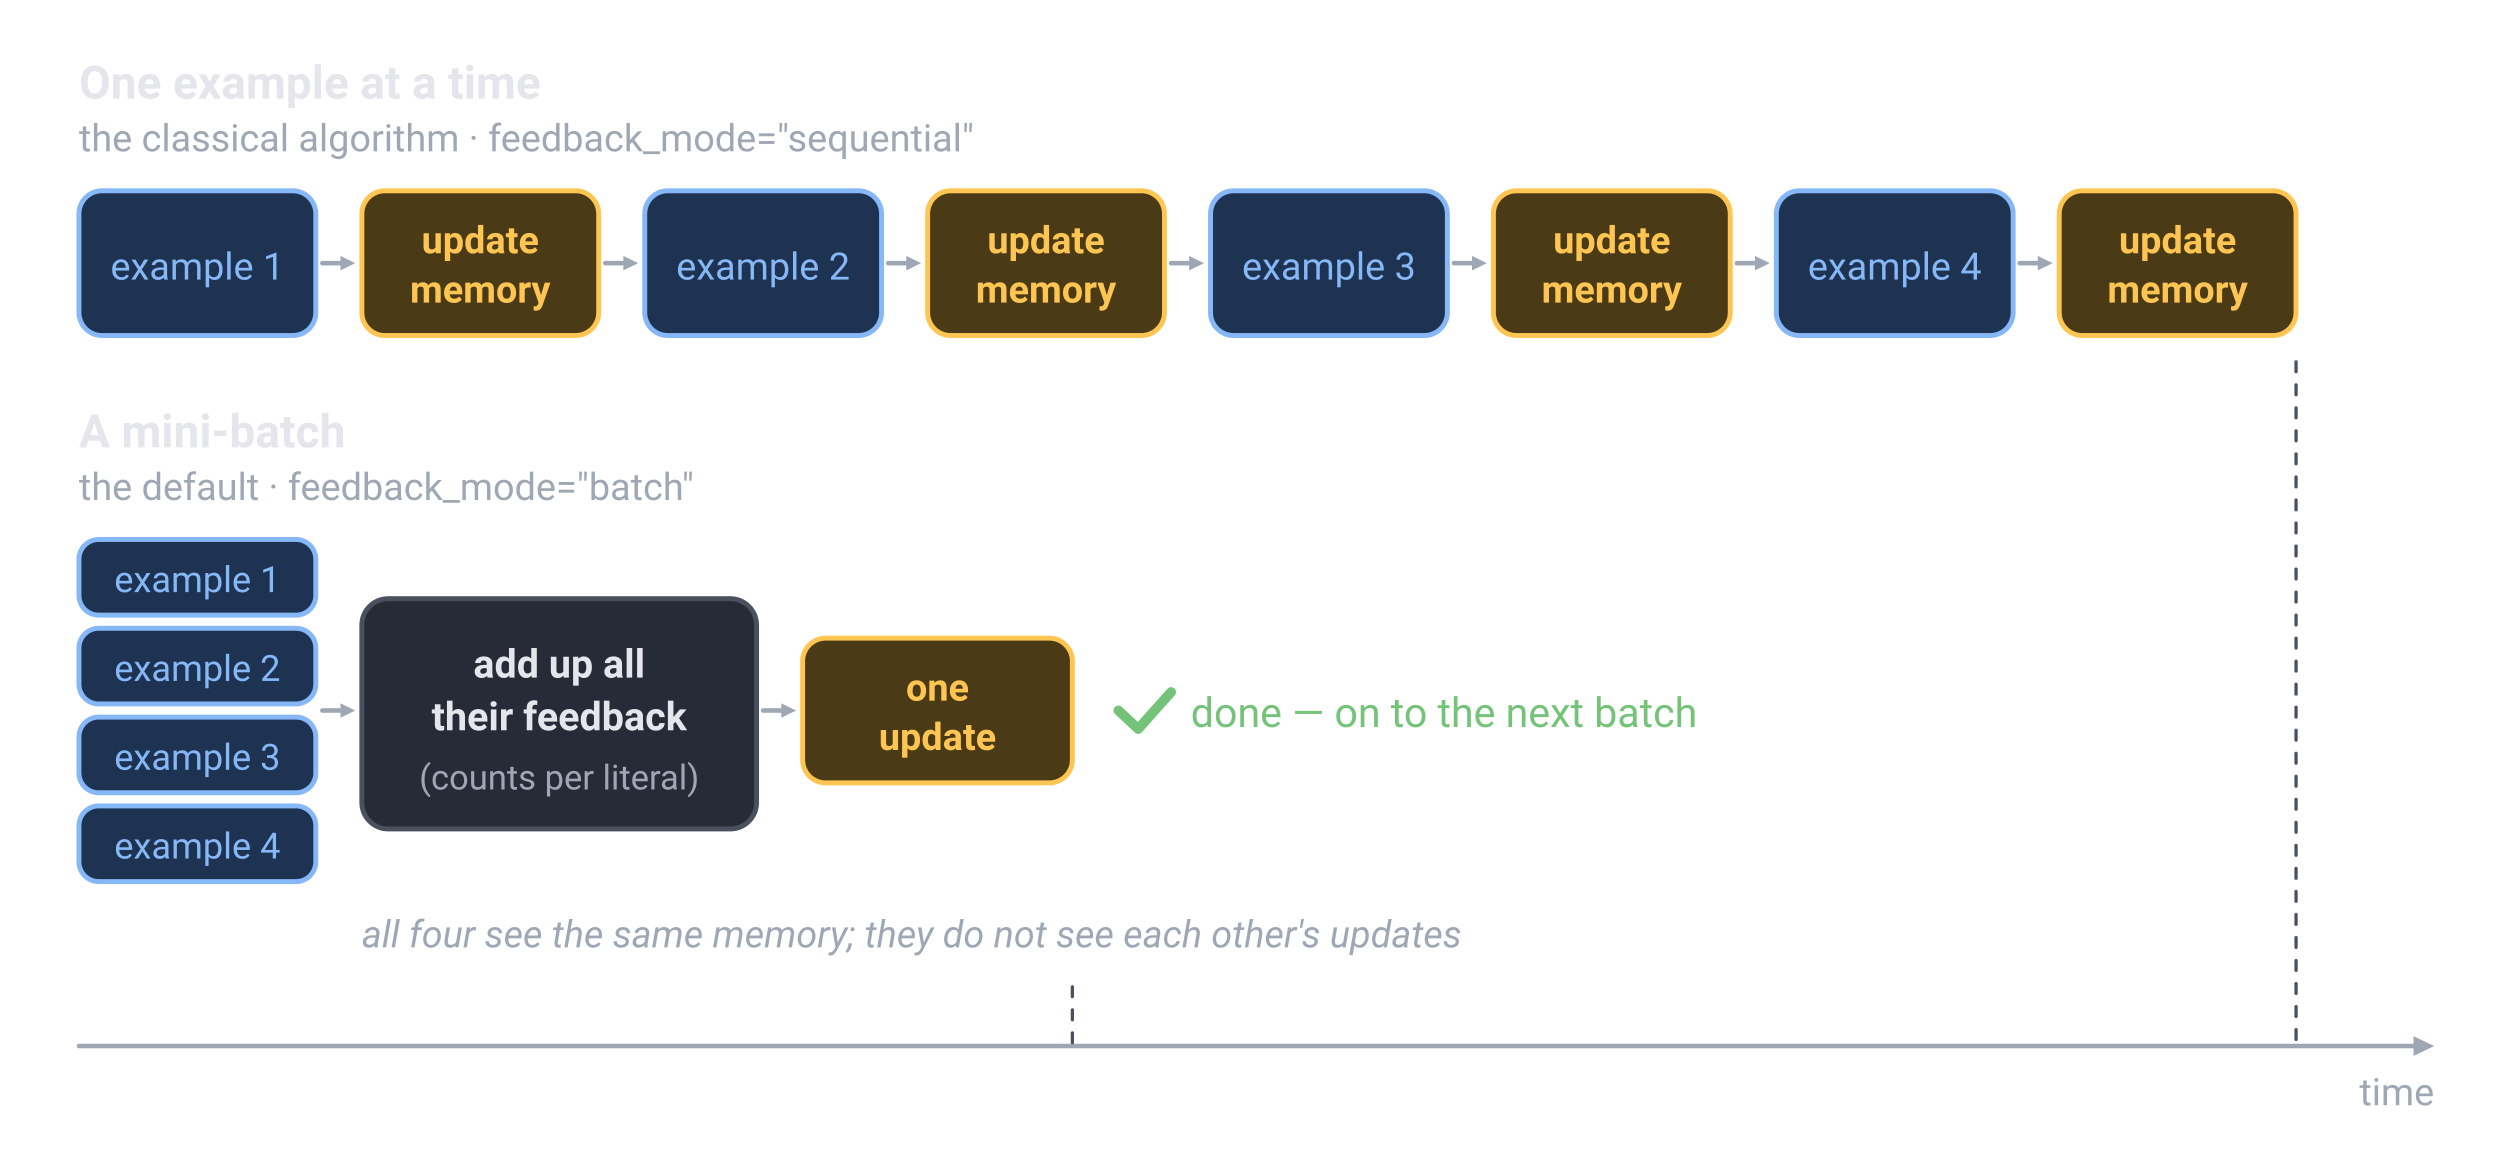
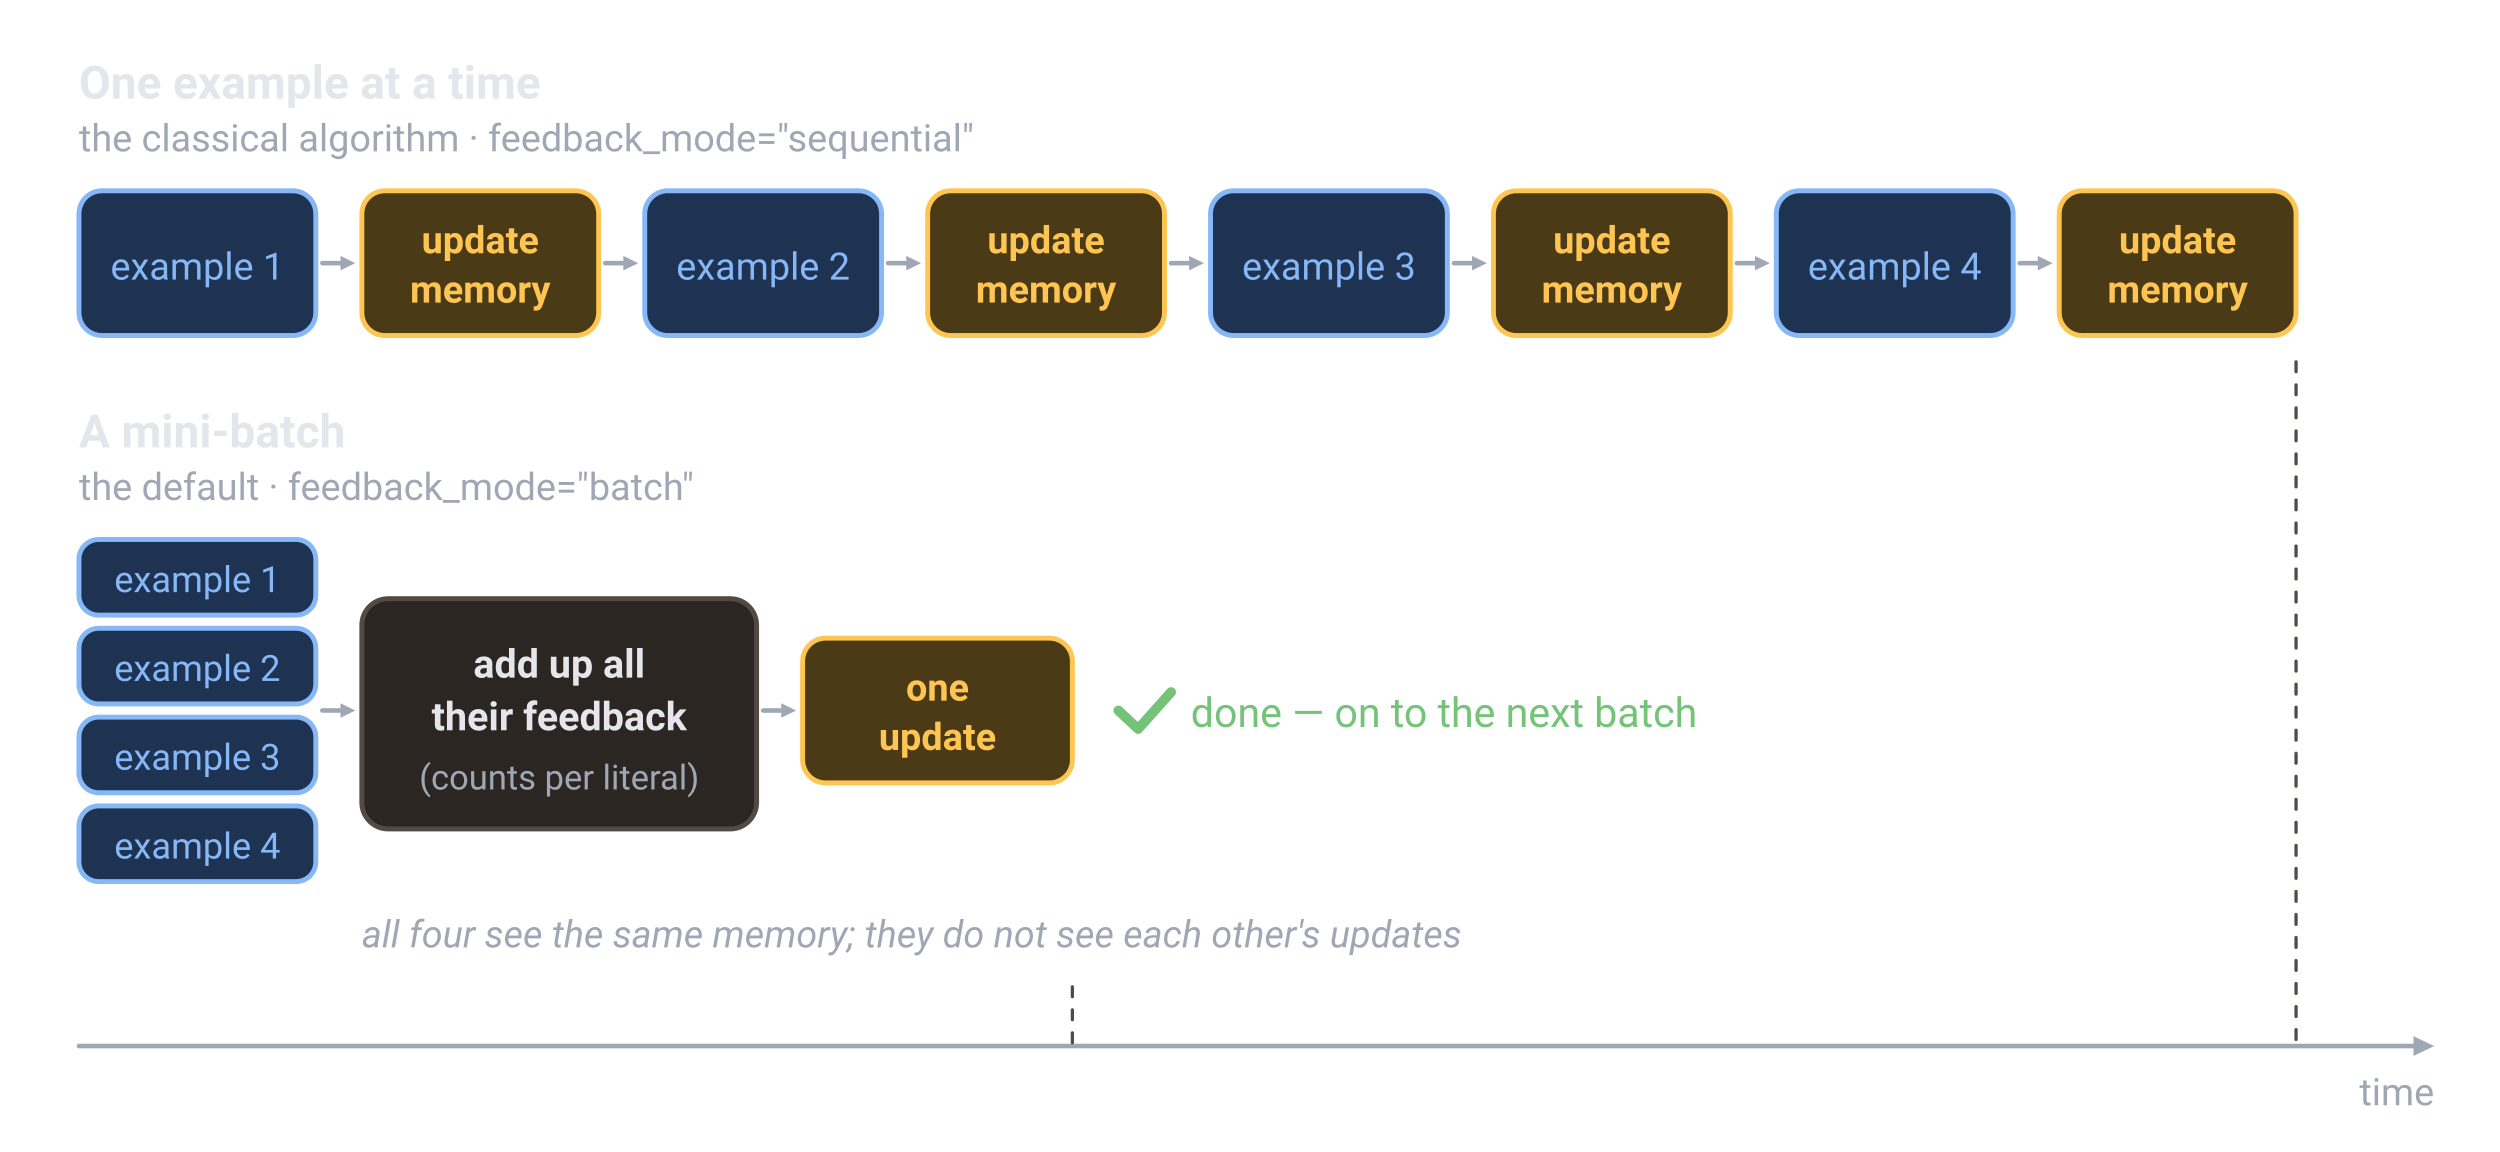
<svg xmlns="http://www.w3.org/2000/svg" viewBox="0 0 760 350" width="760" height="350" role="img" font-family="Roboto, 'Helvetica Neue', Helvetica, Arial, sans-serif">
  <style>@keyframes k1{0.000%{opacity:.25} 4.655%{opacity:.25} 4.665%{opacity:1} 96.990%{opacity:1} 97.000%{opacity:.25} 100.000%{opacity:.25}}
.k1{animation:k1 10s linear infinite}
@keyframes k2{0.000%{opacity:.25} 14.184%{opacity:.25} 14.194%{opacity:1} 96.990%{opacity:1} 97.000%{opacity:.25} 100.000%{opacity:.25}}
.k2{animation:k2 10s linear infinite}
@keyframes k3{0.000%{opacity:.25} 23.713%{opacity:.25} 23.723%{opacity:1} 96.990%{opacity:1} 97.000%{opacity:.25} 100.000%{opacity:.25}}
.k3{animation:k3 10s linear infinite}
@keyframes k4{0.000%{opacity:.25} 33.242%{opacity:.25} 33.252%{opacity:1} 96.990%{opacity:1} 97.000%{opacity:.25} 100.000%{opacity:.25}}
.k4{animation:k4 10s linear infinite}
@keyframes k5{0.000%{opacity:.25} 42.771%{opacity:.25} 42.781%{opacity:1} 96.990%{opacity:1} 97.000%{opacity:.25} 100.000%{opacity:.25}}
.k5{animation:k5 10s linear infinite}
@keyframes k6{0.000%{opacity:.25} 52.300%{opacity:.25} 52.310%{opacity:1} 96.990%{opacity:1} 97.000%{opacity:.25} 100.000%{opacity:.25}}
.k6{animation:k6 10s linear infinite}
@keyframes k7{0.000%{opacity:.25} 61.829%{opacity:.25} 61.839%{opacity:1} 96.990%{opacity:1} 97.000%{opacity:.25} 100.000%{opacity:.25}}
.k7{animation:k7 10s linear infinite}
@keyframes k8{0.000%{opacity:.25} 71.358%{opacity:.25} 71.368%{opacity:1} 96.990%{opacity:1} 97.000%{opacity:.25} 100.000%{opacity:.25}}
.k8{animation:k8 10s linear infinite}
@keyframes k9{0.000%{opacity:.25} 4.655%{opacity:.25} 4.665%{opacity:1} 96.990%{opacity:1} 97.000%{opacity:.25} 100.000%{opacity:.25}}
.k9{animation:k9 10s linear infinite}
@keyframes k10{0.000%{opacity:.25} 4.655%{opacity:.25} 4.665%{opacity:1} 96.990%{opacity:1} 97.000%{opacity:.25} 100.000%{opacity:.25}}
.k10{animation:k10 10s linear infinite}
@keyframes k11{0.000%{opacity:.25} 4.655%{opacity:.25} 4.665%{opacity:1} 96.990%{opacity:1} 97.000%{opacity:.25} 100.000%{opacity:.25}}
.k11{animation:k11 10s linear infinite}
@keyframes k12{0.000%{opacity:.25} 4.655%{opacity:.25} 4.665%{opacity:1} 96.990%{opacity:1} 97.000%{opacity:.25} 100.000%{opacity:.25}}
.k12{animation:k12 10s linear infinite}
@keyframes k13{0.000%{opacity:.25} 14.184%{opacity:.25} 14.194%{opacity:1} 96.990%{opacity:1} 97.000%{opacity:.25} 100.000%{opacity:.25}}
.k13{animation:k13 10s linear infinite}
@keyframes k14{0.000%{opacity:.25} 29.032%{opacity:.25} 29.042%{opacity:1} 96.990%{opacity:1} 97.000%{opacity:.25} 100.000%{opacity:.25}}
.k14{animation:k14 10s linear infinite}
@keyframes k15{0.000%{opacity:.25} 38.782%{opacity:.25} 38.792%{opacity:1} 96.990%{opacity:1} 97.000%{opacity:.25} 100.000%{opacity:.25}}
.k15{animation:k15 10s linear infinite}
@keyframes k16{0.000%{opacity:0;transform:translate(0.0px,0.0px)} 4.000%{opacity:1;transform:translate(0.0px,0.0px)} 84.000%{opacity:1;transform:translate(722.0px,0.0px)} 84.100%{opacity:0;transform:translate(722.0px,0.0px)} 100.000%{opacity:0;transform:translate(0.0px,0.0px)}}
.k16{animation:k16 10s linear infinite}
@media (prefers-reduced-motion: reduce){.anim{animation:none!important}}</style>
  <text x="24" y="30" font-size="14" fill="#e4e6eb" text-anchor="start" font-weight="bold">One example at a time</text>
  <text x="24" y="46" font-size="11.5" fill="#a0a7b4" text-anchor="start" font-weight="normal">the classical algorithm  ·  feedback_mode="sequential"</text>
  <g class="anim k1">
    <rect x="24" y="58" width="72" height="44" rx="7" fill="#1e3352" stroke="#86b7f7" stroke-width="1.5" />
    <text x="60" y="85" font-size="11.5" fill="#86b7f7" text-anchor="middle" font-weight="normal">example 1</text>
  </g>
  <g>
    <line x1="98" y1="80" x2="105" y2="80" stroke="#a0a7b4" stroke-width="1.4" stroke-linecap="round" />
    <polygon points="108,80 103.5,82.2 103.5,77.8" fill="#a0a7b4" />
  </g>
  <g class="anim k2">
    <rect x="110" y="58" width="72" height="44" rx="7" fill="#4a3a16" stroke="#ffc552" stroke-width="1.5" />
    <text x="146" y="77" font-size="11.5" fill="#ffc552" text-anchor="middle" font-weight="bold">update</text>
    <text x="146" y="92" font-size="11.5" fill="#ffc552" text-anchor="middle" font-weight="bold">memory</text>
  </g>
  <g>
    <line x1="184" y1="80" x2="191" y2="80" stroke="#a0a7b4" stroke-width="1.4" stroke-linecap="round" />
    <polygon points="194,80 189.5,82.2 189.5,77.8" fill="#a0a7b4" />
  </g>
  <g class="anim k3">
    <rect x="196" y="58" width="72" height="44" rx="7" fill="#1e3352" stroke="#86b7f7" stroke-width="1.5" />
    <text x="232" y="85" font-size="11.5" fill="#86b7f7" text-anchor="middle" font-weight="normal">example 2</text>
  </g>
  <g>
    <line x1="270" y1="80" x2="277" y2="80" stroke="#a0a7b4" stroke-width="1.4" stroke-linecap="round" />
    <polygon points="280,80 275.5,82.2 275.5,77.8" fill="#a0a7b4" />
  </g>
  <g class="anim k4">
    <rect x="282" y="58" width="72" height="44" rx="7" fill="#4a3a16" stroke="#ffc552" stroke-width="1.5" />
    <text x="318" y="77" font-size="11.5" fill="#ffc552" text-anchor="middle" font-weight="bold">update</text>
    <text x="318" y="92" font-size="11.5" fill="#ffc552" text-anchor="middle" font-weight="bold">memory</text>
  </g>
  <g>
    <line x1="356" y1="80" x2="363" y2="80" stroke="#a0a7b4" stroke-width="1.4" stroke-linecap="round" />
    <polygon points="366,80 361.5,82.2 361.5,77.8" fill="#a0a7b4" />
  </g>
  <g class="anim k5">
    <rect x="368" y="58" width="72" height="44" rx="7" fill="#1e3352" stroke="#86b7f7" stroke-width="1.5" />
    <text x="404" y="85" font-size="11.5" fill="#86b7f7" text-anchor="middle" font-weight="normal">example 3</text>
  </g>
  <g>
    <line x1="442" y1="80" x2="449" y2="80" stroke="#a0a7b4" stroke-width="1.4" stroke-linecap="round" />
    <polygon points="452,80 447.5,82.2 447.5,77.8" fill="#a0a7b4" />
  </g>
  <g class="anim k6">
    <rect x="454" y="58" width="72" height="44" rx="7" fill="#4a3a16" stroke="#ffc552" stroke-width="1.5" />
    <text x="490" y="77" font-size="11.5" fill="#ffc552" text-anchor="middle" font-weight="bold">update</text>
    <text x="490" y="92" font-size="11.5" fill="#ffc552" text-anchor="middle" font-weight="bold">memory</text>
  </g>
  <g>
    <line x1="528" y1="80" x2="535" y2="80" stroke="#a0a7b4" stroke-width="1.4" stroke-linecap="round" />
    <polygon points="538,80 533.5,82.2 533.5,77.8" fill="#a0a7b4" />
  </g>
  <g class="anim k7">
    <rect x="540" y="58" width="72" height="44" rx="7" fill="#1e3352" stroke="#86b7f7" stroke-width="1.5" />
    <text x="576" y="85" font-size="11.5" fill="#86b7f7" text-anchor="middle" font-weight="normal">example 4</text>
  </g>
  <g>
    <line x1="614" y1="80" x2="621" y2="80" stroke="#a0a7b4" stroke-width="1.4" stroke-linecap="round" />
    <polygon points="624,80 619.5,82.2 619.5,77.8" fill="#a0a7b4" />
  </g>
  <g class="anim k8">
    <rect x="626" y="58" width="72" height="44" rx="7" fill="#4a3a16" stroke="#ffc552" stroke-width="1.5" />
    <text x="662" y="77" font-size="11.5" fill="#ffc552" text-anchor="middle" font-weight="bold">update</text>
    <text x="662" y="92" font-size="11.5" fill="#ffc552" text-anchor="middle" font-weight="bold">memory</text>
  </g>
  <text x="24" y="136" font-size="14" fill="#e4e6eb" text-anchor="start" font-weight="bold">A mini-batch</text>
  <text x="24" y="152" font-size="11.5" fill="#a0a7b4" text-anchor="start" font-weight="normal">the default  ·  feedback_mode="batch"</text>
  <g class="anim k9">
    <rect x="24" y="164" width="72" height="23" rx="6" fill="#1e3352" stroke="#86b7f7" stroke-width="1.5" />
    <text x="60" y="180" font-size="11" fill="#86b7f7" text-anchor="middle" font-weight="normal">example 1</text>
  </g>
  <g class="anim k10">
    <rect x="24" y="191" width="72" height="23" rx="6" fill="#1e3352" stroke="#86b7f7" stroke-width="1.5" />
    <text x="60" y="207" font-size="11" fill="#86b7f7" text-anchor="middle" font-weight="normal">example 2</text>
  </g>
  <g class="anim k11">
    <rect x="24" y="218" width="72" height="23" rx="6" fill="#1e3352" stroke="#86b7f7" stroke-width="1.5" />
    <text x="60" y="234" font-size="11" fill="#86b7f7" text-anchor="middle" font-weight="normal">example 3</text>
  </g>
  <g class="anim k12">
    <rect x="24" y="245" width="72" height="23" rx="6" fill="#1e3352" stroke="#86b7f7" stroke-width="1.5" />
    <text x="60" y="261" font-size="11" fill="#86b7f7" text-anchor="middle" font-weight="normal">example 4</text>
  </g>
  <g>
    <line x1="98" y1="216" x2="105" y2="216" stroke="#a0a7b4" stroke-width="1.4" stroke-linecap="round" />
    <polygon points="108,216 103.5,218.2 103.5,213.8" fill="#a0a7b4" />
  </g>
  <g class="anim k13">
-     <rect x="110" y="182" width="120" height="70" rx="8" fill="#272b37" stroke="#4a505e" stroke-width="1.5" />
+     <rect x="110" y="182" width="120" height="70" rx="8" fill="#2b2622" stroke="#544a42" stroke-width="1.5" />
    <text x="170" y="206" font-size="12" fill="#e4e6eb" text-anchor="middle" font-weight="bold">add up all</text>
    <text x="170" y="222" font-size="12" fill="#e4e6eb" text-anchor="middle" font-weight="bold">their feedback</text>
    <text x="170" y="240" font-size="10.5" fill="#a0a7b4" text-anchor="middle" font-weight="normal">(counts per literal)</text>
  </g>
  <g>
    <line x1="232" y1="216" x2="239" y2="216" stroke="#a0a7b4" stroke-width="1.4" stroke-linecap="round" />
    <polygon points="242,216 237.5,218.2 237.5,213.8" fill="#a0a7b4" />
  </g>
  <g class="anim k14">
    <rect x="244" y="194" width="82" height="44" rx="7" fill="#4a3a16" stroke="#ffc552" stroke-width="1.5" />
    <text x="285" y="213" font-size="11.5" fill="#ffc552" text-anchor="middle" font-weight="bold">one</text>
    <text x="285" y="228" font-size="11.5" fill="#ffc552" text-anchor="middle" font-weight="bold">update</text>
  </g>
  <g class="anim k15">
    <polyline points="340.0,216.0 346.0,221.6 356.0,210.4" fill="none" stroke="#74c378" stroke-width="3" stroke-linecap="round" stroke-linejoin="round" />
    <text x="362" y="221" font-size="12.5" fill="#74c378" text-anchor="start" font-weight="normal">done — on to the next batch</text>
  </g>
  <text x="110" y="288" font-size="11.5" fill="#a0a7b4" text-anchor="start" font-weight="normal" font-style="italic">all four see the same memory; they do not see each other's updates</text>
  <g>
    <line x1="24" y1="318" x2="735.8" y2="318" stroke="#a0a7b4" stroke-width="1.4" stroke-linecap="round" />
    <polygon points="740,318 733.7,321.0 733.7,315.0" fill="#a0a7b4" />
  </g>
  <text x="740" y="336" font-size="11.5" fill="#a0a7b4" text-anchor="end" font-weight="normal">time</text>
-   <line x1="698" y1="110" x2="698" y2="318" stroke="#4a505e" stroke-width="1" stroke-linecap="round" stroke-dasharray="3 4" />
-   <line x1="326" y1="300" x2="326" y2="318" stroke="#4a505e" stroke-width="1" stroke-linecap="round" stroke-dasharray="3 4" />
+   <line x1="698" y1="110" x2="698" y2="318" stroke="#544a42" stroke-width="1" stroke-linecap="round" stroke-dasharray="3 4" />
+   <line x1="326" y1="300" x2="326" y2="318" stroke="#544a42" stroke-width="1" stroke-linecap="round" stroke-dasharray="3 4" />
  <g opacity="0" class="anim k16">
-     <line x1="18" y1="40" x2="18" y2="318" stroke="#b39ddb" stroke-width="2.2" stroke-linecap="round" />
+     <line x1="18" y1="40" x2="18" y2="318" stroke="#ff9a5c" stroke-width="2.2" stroke-linecap="round" />
  </g>
</svg>
